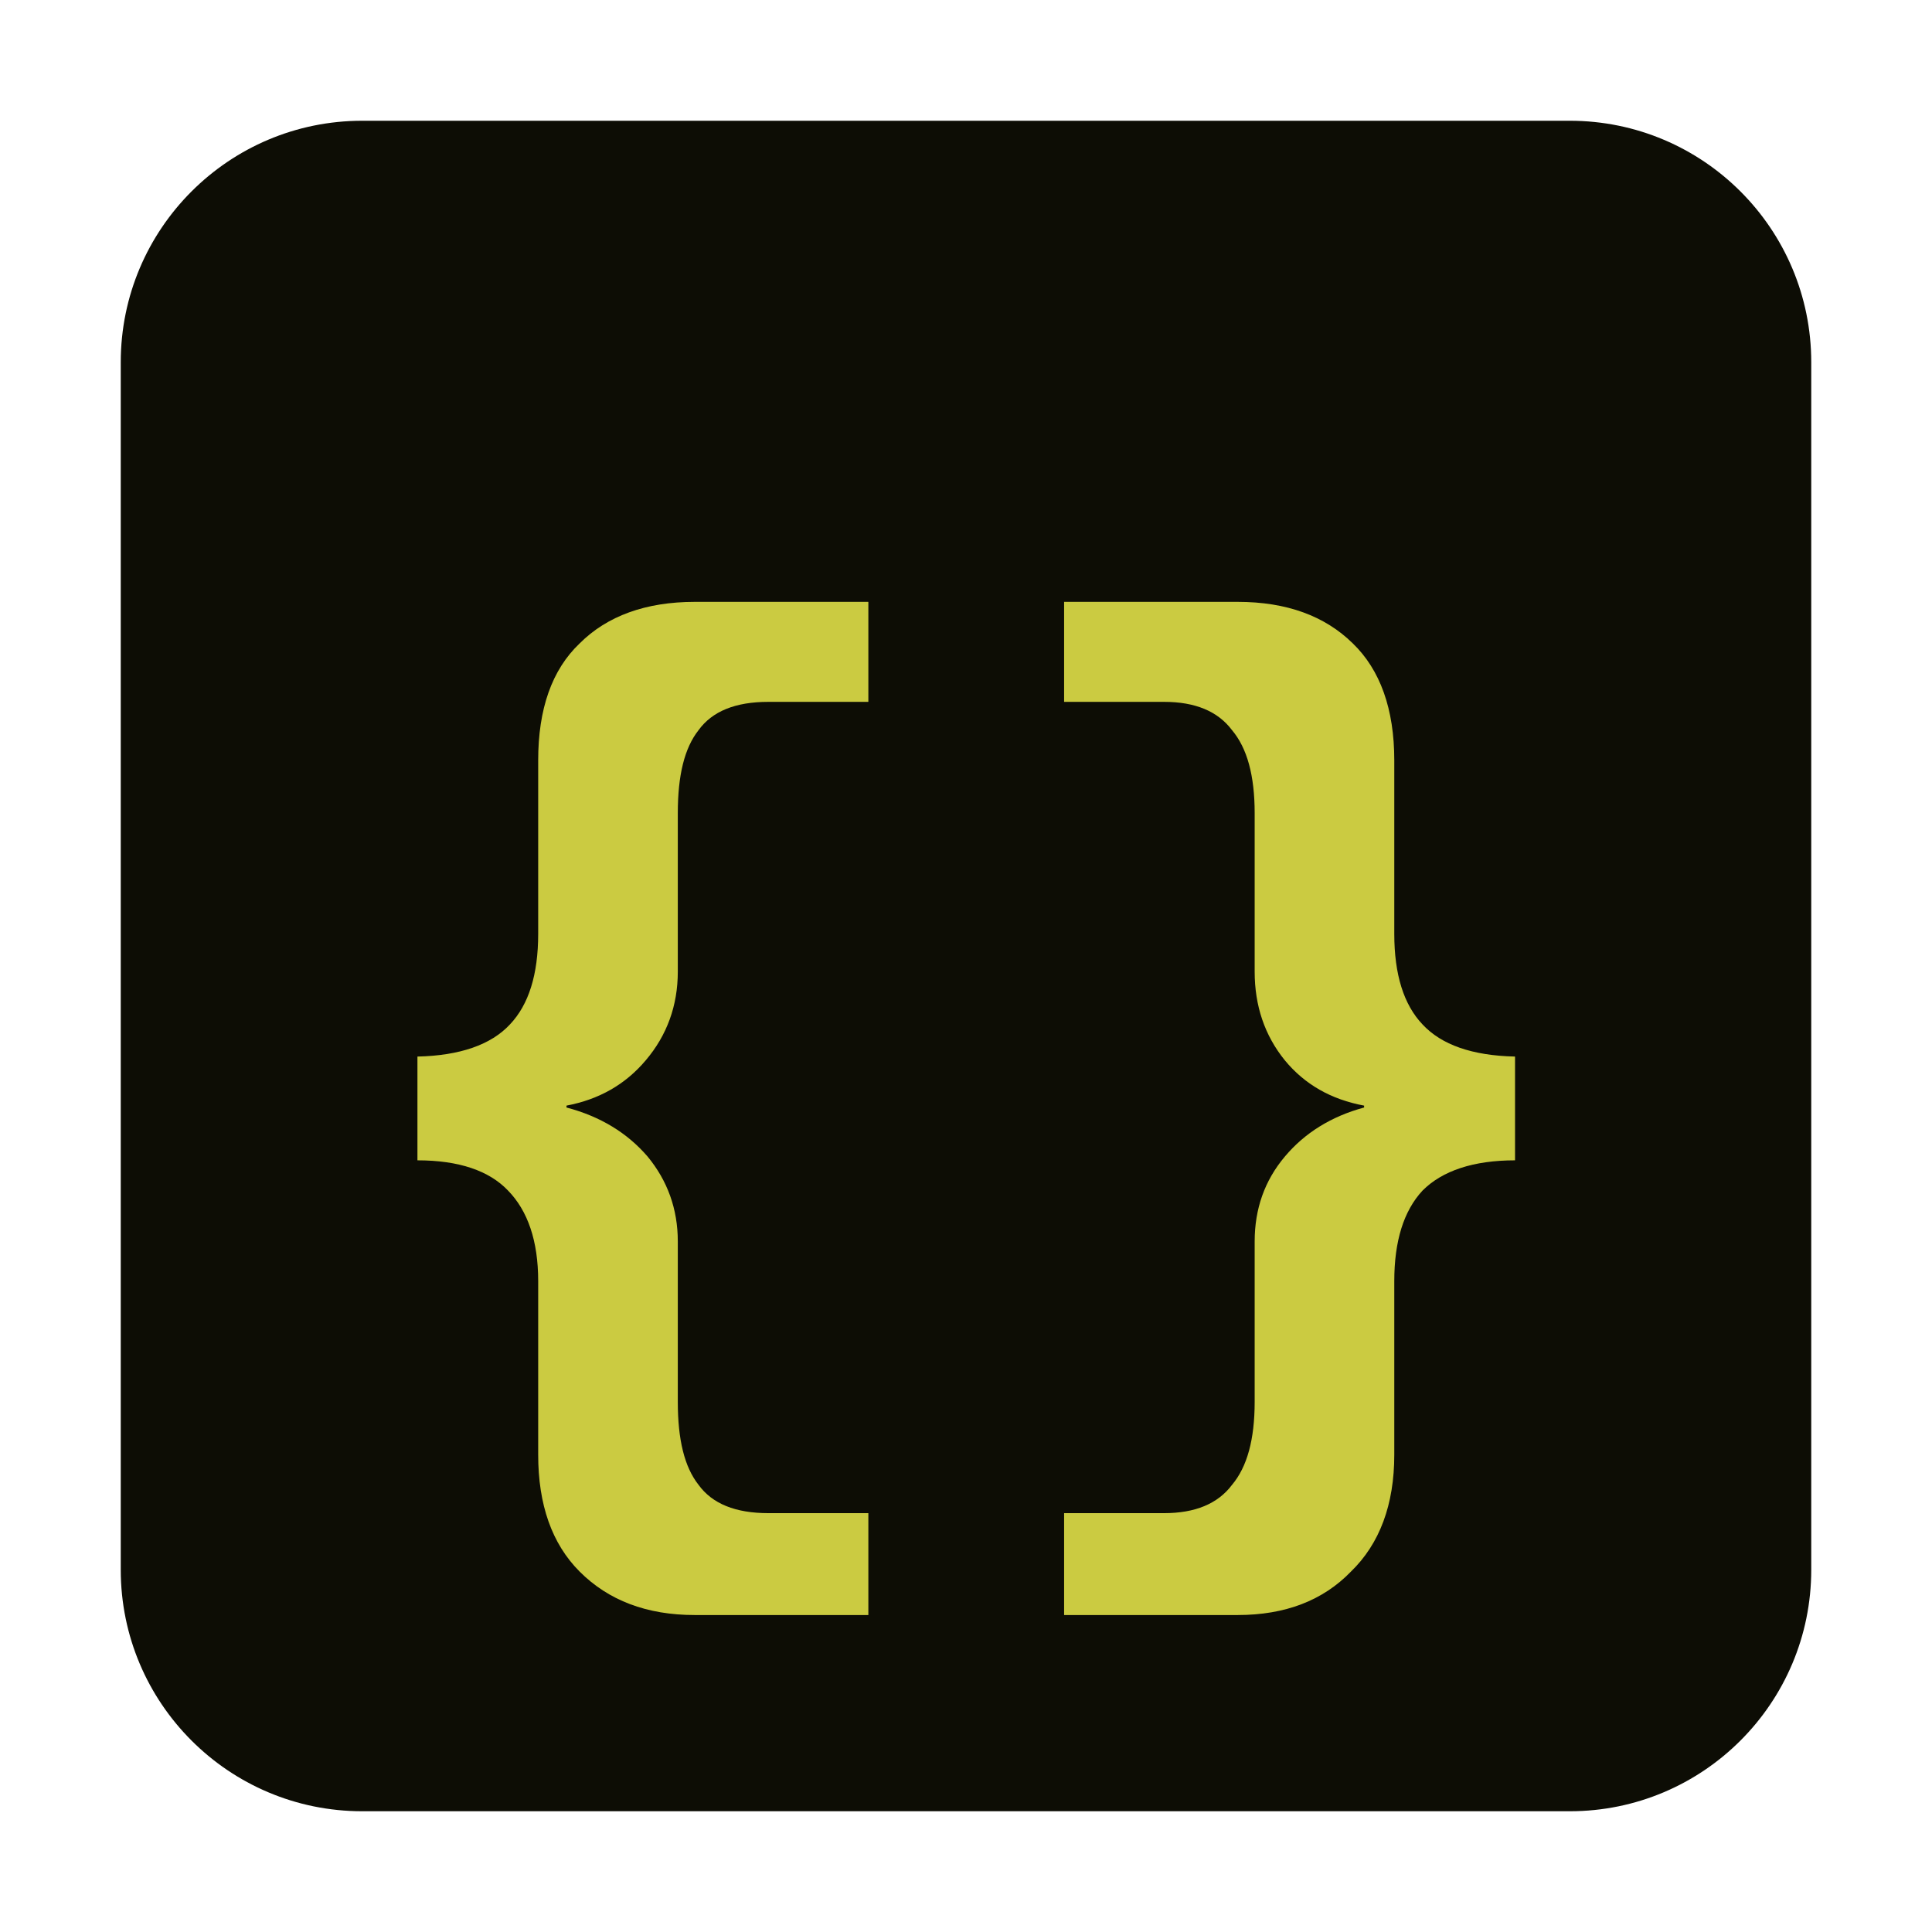
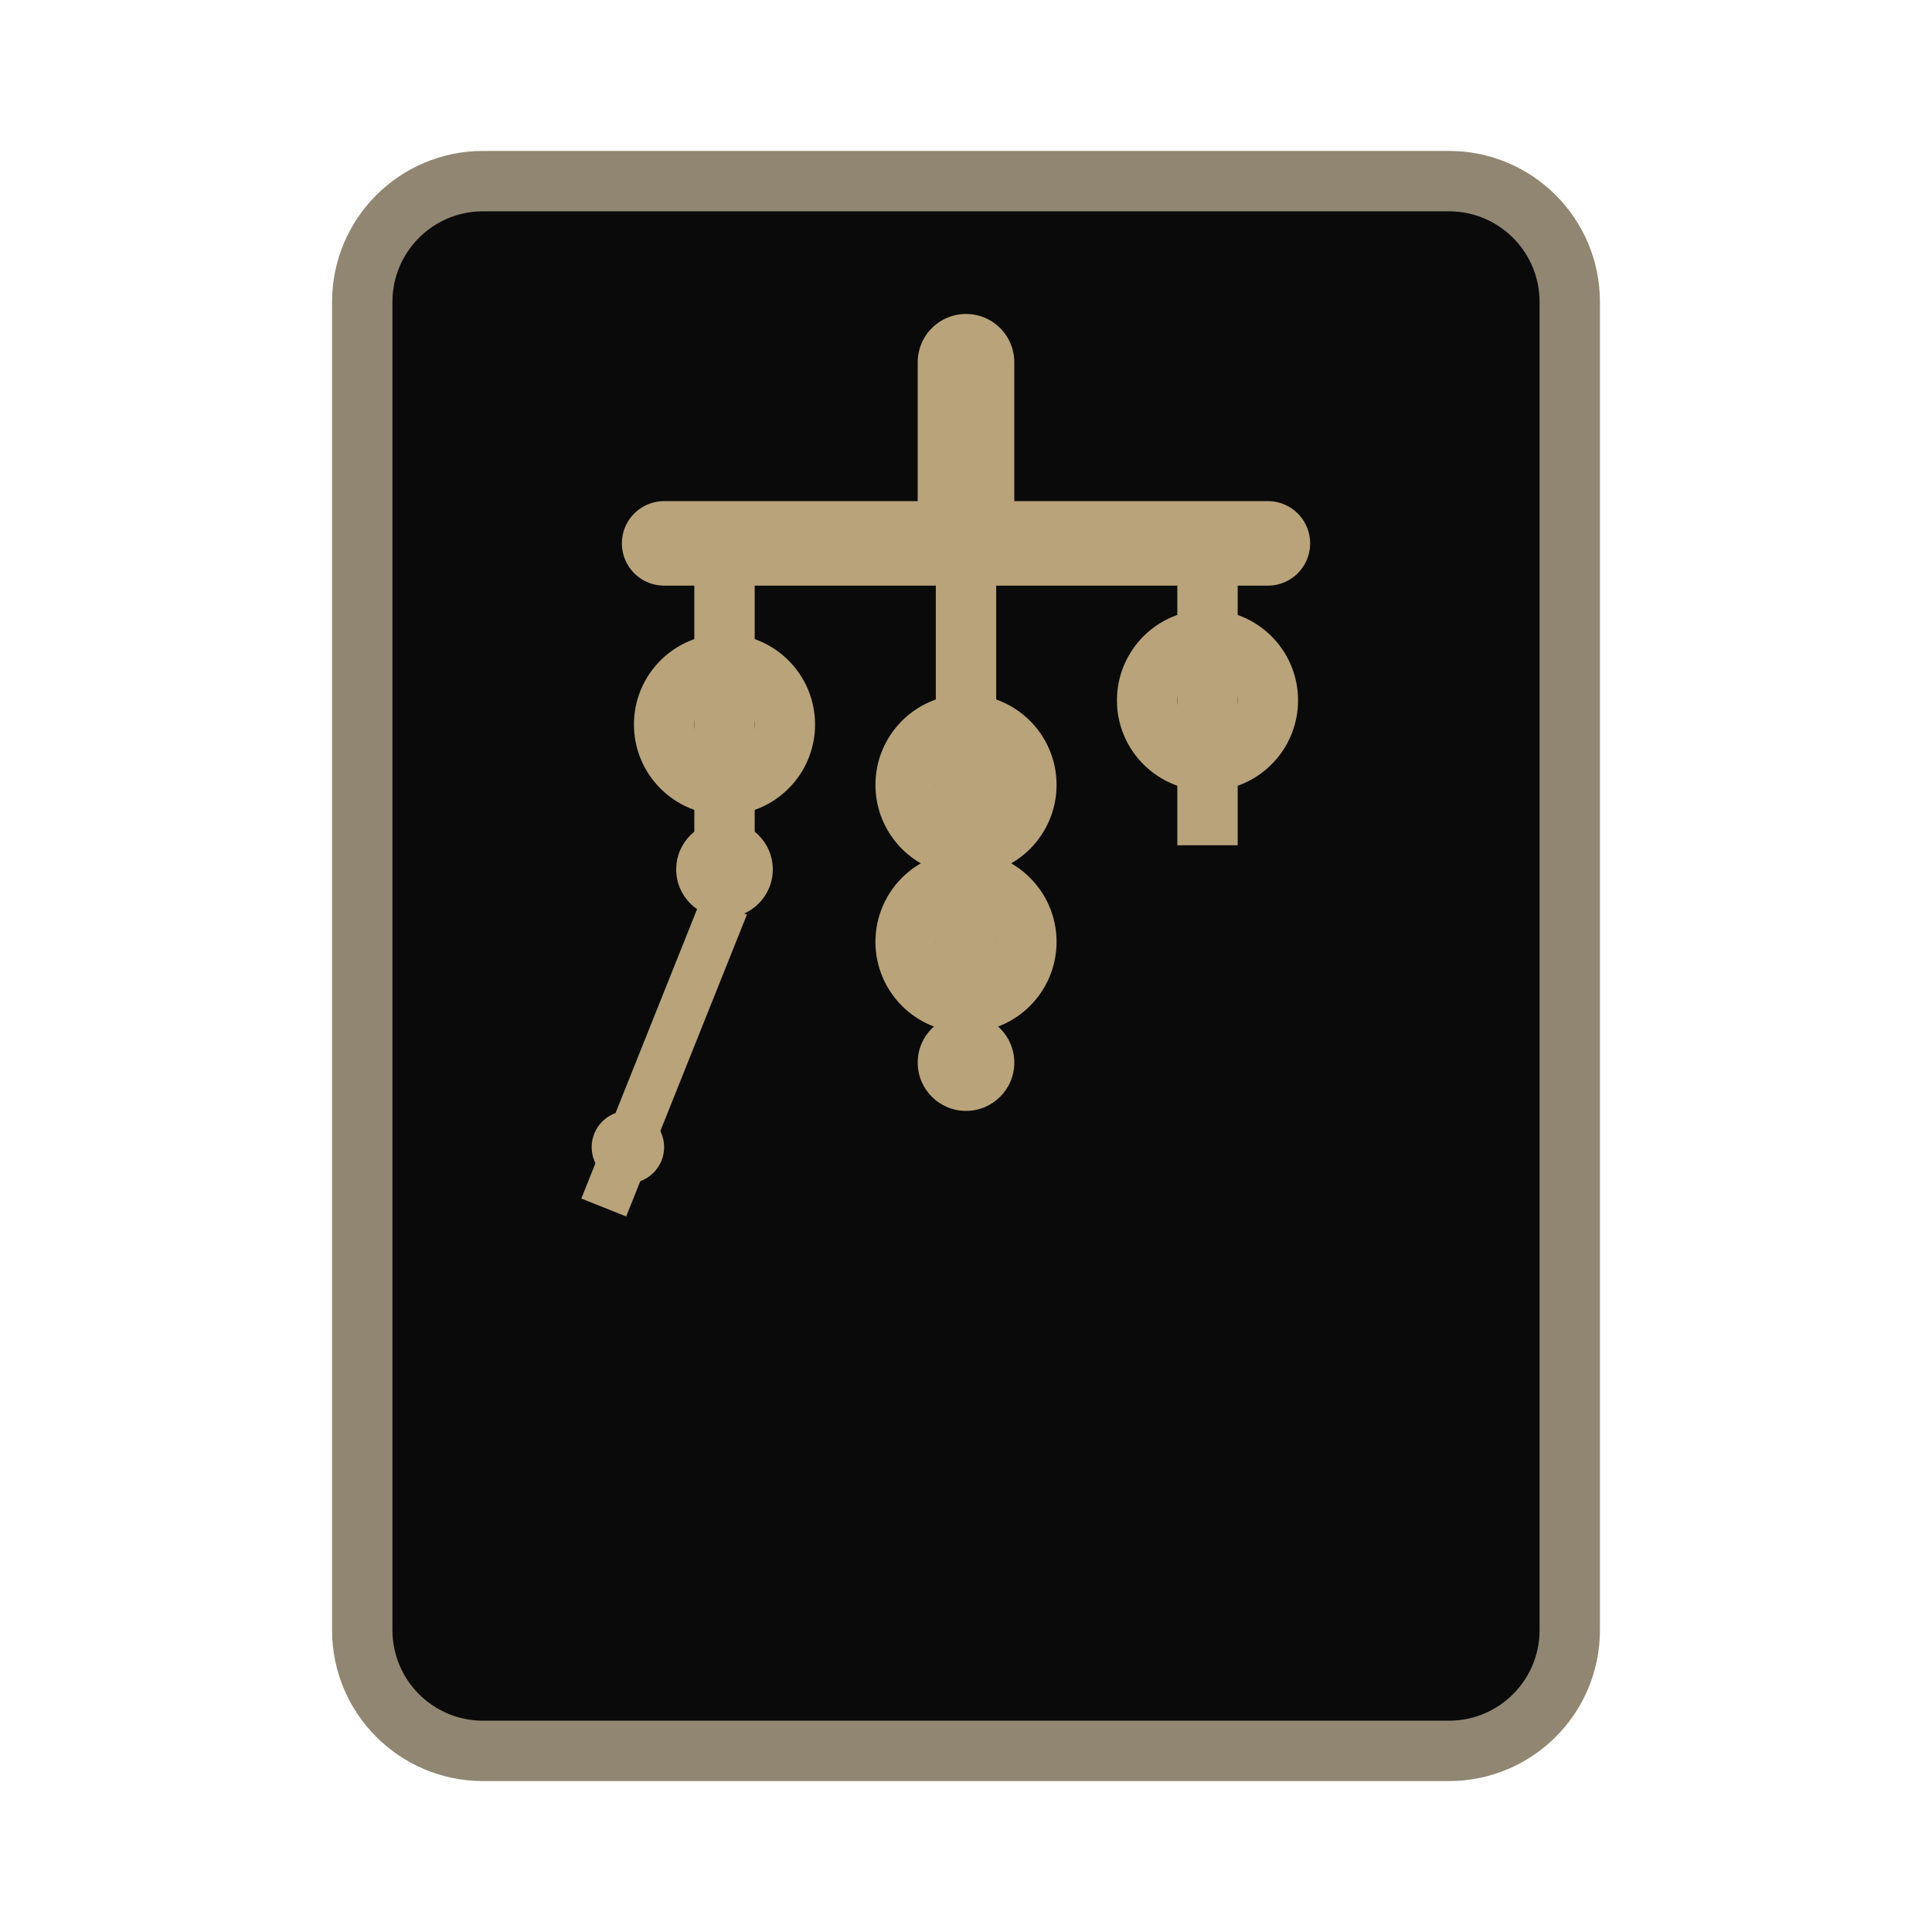
<svg xmlns="http://www.w3.org/2000/svg" viewBox="0 0 16 16">
-   <rect x="1" y="1" width="14" height="14" rx="2" fill="#0d0d05" />
-   <text x="8" y="11.5" text-anchor="middle" font-family="'Consolas','Courier New',monospace" font-size="9" font-weight="bold" fill="#cbcb41">{}</text>
+   <rect x="3" y="1.5" width="10" height="13" rx="1" fill="#0A0A0A" stroke="#908672" stroke-width="0.5" />
+   <line x1="8" y1="3" x2="8" y2="4.5" stroke="#B9A37A" stroke-width="0.8" stroke-linecap="round" />
+   <line x1="5.5" y1="4.5" x2="10.5" y2="4.5" stroke="#B9A37A" stroke-width="0.7" stroke-linecap="round" />
+   <path d="M6 4.5v3" stroke="#B9A37A" stroke-width="0.5" fill="none" />
+   <circle cx="6" cy="6" r="0.5" fill="none" stroke="#B9A37A" stroke-width="0.5" />
+   <circle cx="6" cy="7.2" r="0.4" fill="#B9A37A" />
+   <path d="M8 4.5v4.5" stroke="#B9A37A" stroke-width="0.5" fill="none" />
+   <circle cx="8" cy="6.5" r="0.5" fill="none" stroke="#B9A37A" stroke-width="0.5" />
+   <circle cx="8" cy="7.8" r="0.5" fill="none" stroke="#B9A37A" stroke-width="0.5" />
+   <circle cx="8" cy="8.8" r="0.4" fill="#B9A37A" />
+   <path d="M10 4.5v2.5" stroke="#B9A37A" stroke-width="0.5" fill="none" />
+   <circle cx="10" cy="5.8" r="0.5" fill="none" stroke="#B9A37A" stroke-width="0.5" />
+   <path d="M6 7.5l-1 2.5" stroke="#B9A37A" stroke-width="0.4" fill="none" />
+   <circle cx="5.2" cy="9.5" r="0.3" fill="#B9A37A" />
</svg>
